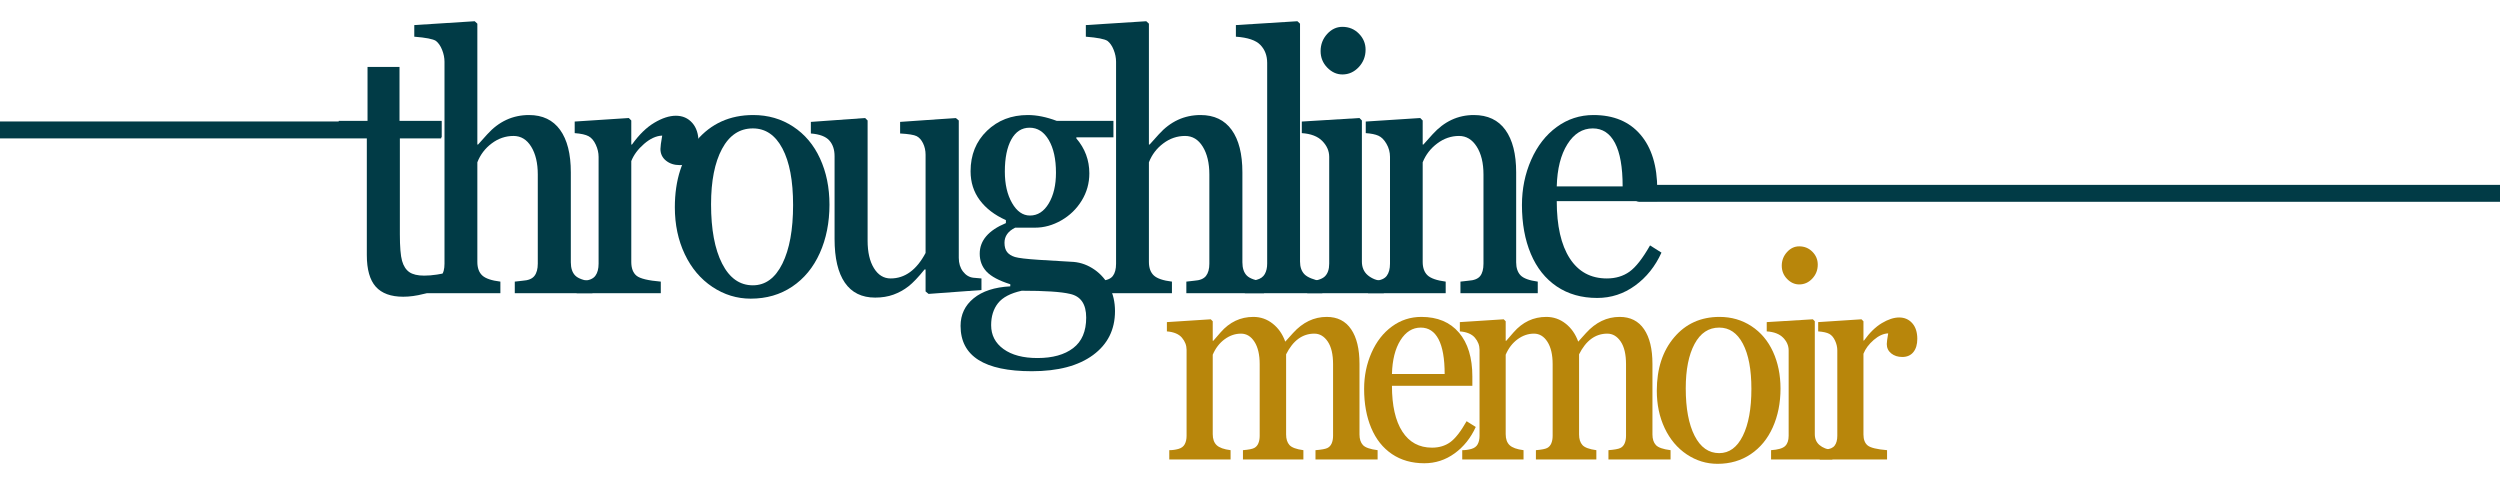
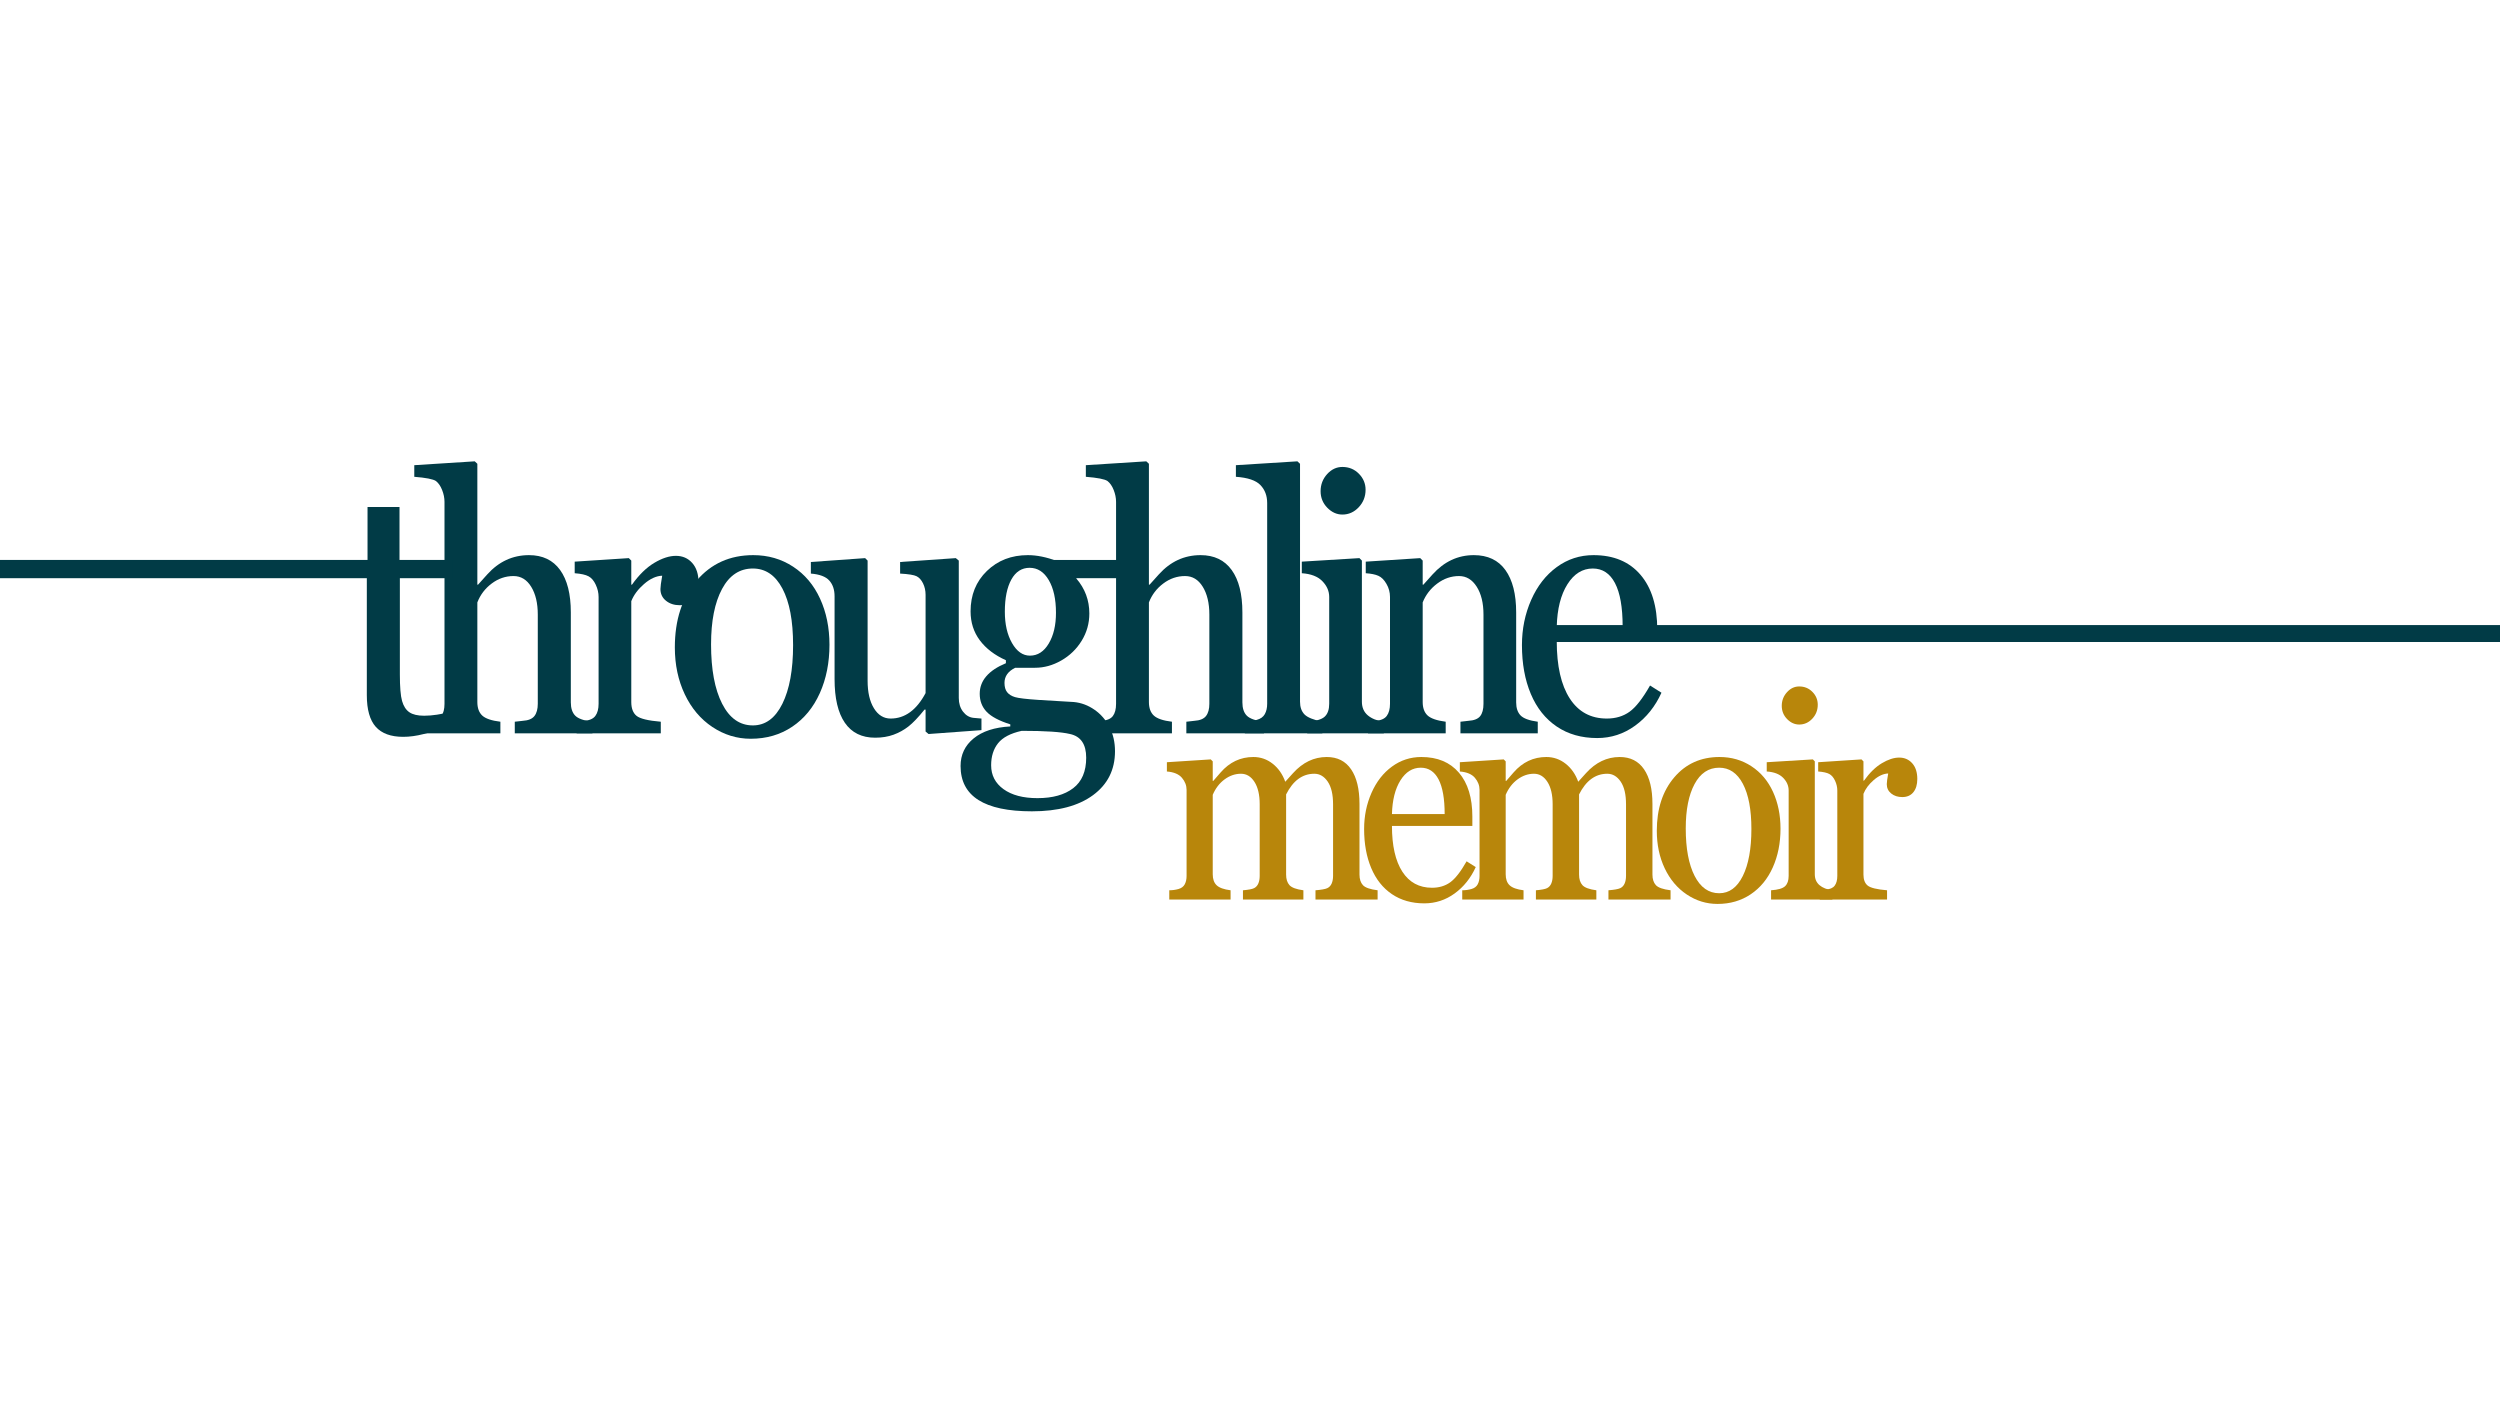
- <svg xmlns="http://www.w3.org/2000/svg" width="100%" height="100%" viewBox="0 0 1920 371" version="1.1" xml:space="preserve" style="fill-rule:evenodd;clip-rule:evenodd;">
-   <g transform="matrix(1.333333,0,0,1.333333,0,-338)">
-     <g transform="matrix(1,0,0,1,194.0883,422.3843)">
+ <svg xmlns="http://www.w3.org/2000/svg" width="1920" zoomAndPan="magnify" viewBox="0 0 1440 810" height="1080" preserveAspectRatio="xMidYMid meet" version="1.0">
+   <defs>
+     <g />
+   </defs>
+   <g fill="#013b46" fill-opacity="1">
+     <g transform="translate(194.0883, 422.3843)">
      <g>
-         <path d="M62.844,-4.359C53.801,-0.098 45.57,2.031 38.156,2.031C31.07,2.031 25.805,0.109 22.359,-3.734C18.922,-7.586 17.203,-13.664 17.203,-21.969L17.203,-89.766L1.016,-89.766L1.016,-99.281L17.609,-99.281L17.609,-130.344L36.031,-130.344L36.031,-99.281L60.312,-99.281L60.312,-89.766L36.234,-89.766L36.234,-34C36.234,-26.719 36.656,-21.594 37.5,-18.625C38.344,-15.656 39.738,-13.492 41.688,-12.141C43.645,-10.797 46.484,-10.125 50.203,-10.125C52.492,-10.125 54.953,-10.32 57.578,-10.719C60.211,-11.125 61.969,-11.5 62.844,-11.844L62.844,-4.359Z" style="fill:rgb(1,59,70);fill-rule:nonzero;" />
+         <path d="M 62.844 -4.359 C 53.801 -0.098 45.57 2.031 38.156 2.031 C 31.07 2.031 25.805 0.109 22.359 -3.734 C 18.922 -7.586 17.203 -13.664 17.203 -21.969 L 17.203 -89.766 L 1.016 -89.766 L 1.016 -99.281 L 17.609 -99.281 L 17.609 -130.344 L 36.031 -130.344 L 36.031 -99.281 L 60.312 -99.281 L 60.312 -89.766 L 36.234 -89.766 L 36.234 -34 C 36.234 -26.719 36.656 -21.594 37.5 -18.625 C 38.344 -15.656 39.738 -13.492 41.688 -12.141 C 43.645 -10.797 46.484 -10.125 50.203 -10.125 C 52.492 -10.125 54.953 -10.32 57.578 -10.719 C 60.211 -11.125 61.969 -11.5 62.844 -11.844 Z M 62.844 -4.359 " />
      </g>
    </g>
  </g>
-   <g transform="matrix(1.333333,0,0,1.333333,0,-338)">
-     <g transform="matrix(1,0,0,1,238.0151,422.3843)">
+   <g fill="#013b46" fill-opacity="1">
+     <g transform="translate(238.0151, 422.3843)">
      <g>
-         <path d="M58.5,0L58.5,-6.672L63.047,-7.188C66.285,-7.383 68.547,-8.312 69.828,-9.969C71.109,-11.625 71.75,-13.969 71.75,-17L71.75,-68.406C71.75,-74.957 70.484,-80.289 67.953,-84.406C65.422,-88.52 62.031,-90.578 57.781,-90.578C53.195,-90.578 49,-89.141 45.188,-86.266C41.375,-83.398 38.625,-79.773 36.938,-75.391L36.938,-18.016C36.938,-14.578 37.879,-11.977 39.766,-10.219C41.66,-8.469 45.141,-7.285 50.203,-6.672L50.203,0L5.359,0L5.359,-6.672L9.516,-7.188C12.68,-7.383 14.891,-8.289 16.141,-9.906C17.391,-11.531 18.016,-13.895 18.016,-17L18.016,-133.281C18.016,-135.57 17.555,-137.863 16.641,-140.156C15.734,-142.457 14.539,-144.18 13.062,-145.328C11.438,-146.41 7.285,-147.219 0.609,-147.75L0.609,-154.438L35.422,-156.656L36.938,-155.25L36.938,-85.625L37.344,-85.625L42.609,-91.484C49.285,-98.91 57.312,-102.625 66.688,-102.625C74.52,-102.625 80.492,-99.77 84.609,-94.062C88.723,-88.363 90.781,-80.219 90.781,-69.625L90.781,-17.812C90.781,-14.438 91.625,-11.891 93.312,-10.172C95,-8.453 98.305,-7.285 103.234,-6.672L103.234,0L58.5,0Z" style="fill:rgb(1,59,70);fill-rule:nonzero;" />
+         <path d="M 58.5 0 L 58.5 -6.672 L 63.047 -7.188 C 66.285 -7.383 68.547 -8.312 69.828 -9.969 C 71.109 -11.625 71.75 -13.969 71.75 -17 L 71.75 -68.406 C 71.75 -74.957 70.484 -80.289 67.953 -84.406 C 65.422 -88.52 62.031 -90.578 57.781 -90.578 C 53.195 -90.578 49 -89.141 45.188 -86.266 C 41.375 -83.398 38.625 -79.773 36.938 -75.391 L 36.938 -18.016 C 36.938 -14.578 37.879 -11.977 39.766 -10.219 C 41.66 -8.469 45.141 -7.285 50.203 -6.672 L 50.203 0 L 5.359 0 L 5.359 -6.672 L 9.516 -7.188 C 12.68 -7.383 14.891 -8.289 16.141 -9.906 C 17.391 -11.531 18.016 -13.895 18.016 -17 L 18.016 -133.281 C 18.016 -135.57 17.555 -137.863 16.641 -140.156 C 15.734 -142.457 14.539 -144.18 13.062 -145.328 C 11.438 -146.41 7.285 -147.219 0.609 -147.75 L 0.609 -154.438 L 35.422 -156.656 L 36.938 -155.25 L 36.938 -85.625 L 37.344 -85.625 L 42.609 -91.484 C 49.285 -98.91 57.312 -102.625 66.688 -102.625 C 74.52 -102.625 80.492 -99.77 84.609 -94.062 C 88.723 -88.363 90.781 -80.219 90.781 -69.625 L 90.781 -17.812 C 90.781 -14.438 91.625 -11.891 93.312 -10.172 C 95 -8.453 98.305 -7.285 103.234 -6.672 L 103.234 0 Z M 58.5 0 " />
      </g>
    </g>
  </g>
-   <g transform="matrix(1.333333,0,0,1.333333,0,-338)">
-     <g transform="matrix(1,0,0,1,324.8518,422.3843)">
+   <g fill="#013b46" fill-opacity="1">
+     <g transform="translate(324.8518, 422.3843)">
      <g>
-         <path d="M77.516,-86.828C77.516,-82.785 76.57,-79.598 74.688,-77.266C72.801,-74.941 70.133,-73.781 66.688,-73.781C63.52,-73.781 60.875,-74.641 58.75,-76.359C56.625,-78.078 55.562,-80.32 55.562,-83.094C55.562,-84.375 55.898,-86.938 56.578,-90.781C53.129,-90.645 49.648,-89.055 46.141,-86.016C42.641,-82.984 40.18,-79.68 38.766,-76.109L38.766,-18.016C38.766,-14.367 39.773,-11.719 41.797,-10.062C43.816,-8.414 48.473,-7.285 55.766,-6.672L55.766,0L7.281,0L7.281,-6.672L11.438,-7.188C14.602,-7.383 16.812,-8.328 18.062,-10.016C19.312,-11.703 19.938,-14.031 19.938,-17L19.938,-78.531C19.938,-80.895 19.395,-83.238 18.312,-85.562C17.238,-87.895 15.859,-89.516 14.172,-90.422C12.484,-91.336 9.816,-91.93 6.172,-92.203L6.172,-98.875L37.344,-100.906L38.766,-99.484L38.766,-85.625L39.172,-85.625C43.211,-91.289 47.492,-95.473 52.016,-98.172C56.535,-100.867 60.688,-102.219 64.469,-102.219C68.312,-102.219 71.445,-100.848 73.875,-98.109C76.301,-95.379 77.516,-91.617 77.516,-86.828Z" style="fill:rgb(1,59,70);fill-rule:nonzero;" />
+         <path d="M 77.516 -86.828 C 77.516 -82.785 76.57 -79.598 74.688 -77.266 C 72.801 -74.941 70.133 -73.781 66.688 -73.781 C 63.52 -73.781 60.875 -74.641 58.75 -76.359 C 56.625 -78.078 55.562 -80.32 55.562 -83.094 C 55.562 -84.375 55.898 -86.938 56.578 -90.781 C 53.129 -90.645 49.648 -89.055 46.141 -86.016 C 42.641 -82.984 40.18 -79.68 38.766 -76.109 L 38.766 -18.016 C 38.766 -14.367 39.773 -11.719 41.797 -10.062 C 43.816 -8.414 48.473 -7.285 55.766 -6.672 L 55.766 0 L 7.281 0 L 7.281 -6.672 L 11.438 -7.188 C 14.602 -7.383 16.812 -8.328 18.062 -10.016 C 19.312 -11.703 19.938 -14.031 19.938 -17 L 19.938 -78.531 C 19.938 -80.895 19.395 -83.238 18.312 -85.562 C 17.238 -87.895 15.859 -89.516 14.172 -90.422 C 12.484 -91.336 9.816 -91.93 6.172 -92.203 L 6.172 -98.875 L 37.344 -100.906 L 38.766 -99.484 L 38.766 -85.625 L 39.172 -85.625 C 43.211 -91.289 47.492 -95.473 52.016 -98.172 C 56.535 -100.867 60.688 -102.219 64.469 -102.219 C 68.312 -102.219 71.445 -100.848 73.875 -98.109 C 76.301 -95.379 77.516 -91.617 77.516 -86.828 Z M 77.516 -86.828 " />
      </g>
    </g>
  </g>
-   <g transform="matrix(1.333333,0,0,1.333333,0,-338)">
-     <g transform="matrix(1,0,0,1,381.6314,422.3843)">
+   <g fill="#013b46" fill-opacity="1">
+     <g transform="translate(381.6314, 422.3843)">
      <g>
-         <path d="M96.141,-51C96.141,-40.676 94.285,-31.383 90.578,-23.125C86.867,-14.863 81.57,-8.422 74.688,-3.797C67.801,0.828 59.836,3.141 50.797,3.141C42.836,3.141 35.469,0.879 28.688,-3.641C21.906,-8.16 16.609,-14.438 12.797,-22.469C8.984,-30.5 7.078,-39.504 7.078,-49.484C7.078,-65.273 11.242,-78.078 19.578,-87.891C27.91,-97.711 38.789,-102.625 52.219,-102.625C60.789,-102.625 68.445,-100.41 75.188,-95.984C81.938,-91.566 87.113,-85.426 90.719,-77.562C94.332,-69.707 96.141,-60.852 96.141,-51ZM75.188,-50.797C75.188,-64.766 73.145,-75.609 69.062,-83.328C64.988,-91.055 59.305,-94.922 52.016,-94.922C44.391,-94.922 38.469,-90.988 34.25,-83.125C30.039,-75.27 27.938,-64.629 27.938,-51.203C27.938,-36.766 30.062,-25.379 34.312,-17.047C38.562,-8.711 44.461,-4.547 52.016,-4.547C59.234,-4.547 64.898,-8.695 69.016,-17C73.129,-25.301 75.188,-36.566 75.188,-50.797Z" style="fill:rgb(1,59,70);fill-rule:nonzero;" />
+         <path d="M 96.141 -51 C 96.141 -40.676 94.285 -31.383 90.578 -23.125 C 86.867 -14.863 81.57 -8.422 74.688 -3.797 C 67.801 0.828 59.836 3.141 50.797 3.141 C 42.836 3.141 35.469 0.879 28.688 -3.641 C 21.906 -8.16 16.609 -14.438 12.797 -22.469 C 8.984 -30.5 7.078 -39.504 7.078 -49.484 C 7.078 -65.273 11.242 -78.078 19.578 -87.891 C 27.91 -97.711 38.789 -102.625 52.219 -102.625 C 60.789 -102.625 68.445 -100.41 75.188 -95.984 C 81.938 -91.566 87.113 -85.426 90.719 -77.562 C 94.332 -69.707 96.141 -60.852 96.141 -51 Z M 75.188 -50.797 C 75.188 -64.766 73.145 -75.609 69.062 -83.328 C 64.988 -91.055 59.305 -94.922 52.016 -94.922 C 44.391 -94.922 38.469 -90.988 34.25 -83.125 C 30.039 -75.27 27.938 -64.629 27.938 -51.203 C 27.938 -36.766 30.062 -25.379 34.312 -17.047 C 38.562 -8.711 44.461 -4.547 52.016 -4.547 C 59.234 -4.547 64.898 -8.695 69.016 -17 C 73.129 -25.301 75.188 -36.566 75.188 -50.797 Z M 75.188 -50.797 " />
      </g>
    </g>
  </g>
-   <g transform="matrix(1.333333,0,0,1.333333,0,-338)">
-     <g transform="matrix(1,0,0,1,463.5092,422.3843)">
+   <g fill="#013b46" fill-opacity="1">
+     <g transform="translate(463.5092, 422.3843)">
      <g>
-         <path d="M71.344,0.406L69.625,-1.016L69.625,-13.656L69.016,-13.656C65.441,-9.207 62.352,-5.969 59.75,-3.938C57.156,-1.914 54.289,-0.332 51.156,0.812C48.02,1.957 44.492,2.531 40.578,2.531C32.891,2.531 27.07,-0.332 23.125,-6.062C19.176,-11.801 17.203,-20.203 17.203,-31.266L17.203,-78.938C17.203,-82.719 16.188,-85.738 14.156,-88C12.133,-90.258 8.598,-91.594 3.547,-92L3.547,-98.672L34.812,-100.906L36.234,-99.484L36.234,-30.266C36.234,-23.648 37.445,-18.367 39.875,-14.422C42.301,-10.473 45.504,-8.5 49.484,-8.5C57.711,-8.5 64.426,-13.391 69.625,-23.172L69.625,-79.75C69.625,-82.176 69.133,-84.383 68.156,-86.375C67.176,-88.363 65.941,-89.727 64.453,-90.469C62.973,-91.219 59.805,-91.727 54.953,-92L54.953,-98.672L87.031,-100.906L88.75,-99.484L88.75,-20.344C88.75,-17.238 89.555,-14.625 91.172,-12.5C92.797,-10.375 94.789,-9.176 97.156,-8.906L101.812,-8.5L101.812,-1.828L71.344,0.406Z" style="fill:rgb(1,59,70);fill-rule:nonzero;" />
+         <path d="M 71.344 0.406 L 69.625 -1.016 L 69.625 -13.656 L 69.016 -13.656 C 65.441 -9.207 62.352 -5.969 59.75 -3.938 C 57.156 -1.914 54.289 -0.332 51.156 0.812 C 48.02 1.957 44.492 2.531 40.578 2.531 C 32.891 2.531 27.07 -0.332 23.125 -6.062 C 19.176 -11.801 17.203 -20.203 17.203 -31.266 L 17.203 -78.938 C 17.203 -82.719 16.188 -85.738 14.156 -88 C 12.133 -90.258 8.598 -91.594 3.547 -92 L 3.547 -98.672 L 34.812 -100.906 L 36.234 -99.484 L 36.234 -30.266 C 36.234 -23.648 37.445 -18.367 39.875 -14.422 C 42.301 -10.473 45.504 -8.5 49.484 -8.5 C 57.711 -8.5 64.426 -13.391 69.625 -23.172 L 69.625 -79.75 C 69.625 -82.176 69.133 -84.383 68.156 -86.375 C 67.176 -88.363 65.941 -89.727 64.453 -90.469 C 62.973 -91.219 59.805 -91.727 54.953 -92 L 54.953 -98.672 L 87.031 -100.906 L 88.75 -99.484 L 88.75 -20.344 C 88.75 -17.238 89.555 -14.625 91.172 -12.5 C 92.797 -10.375 94.789 -9.176 97.156 -8.906 L 101.812 -8.5 L 101.812 -1.828 Z M 71.344 0.406 " />
      </g>
    </g>
  </g>
-   <g transform="matrix(1.333333,0,0,1.333333,0,-338)">
-     <g transform="matrix(1,0,0,1,548.9291,422.3843)">
+   <g fill="#013b46" fill-opacity="1">
+     <g transform="translate(548.9291, 422.3843)">
      <g>
-         <path d="M93.312,10.328C93.312,20.984 89.094,29.414 80.656,35.625C72.227,41.832 60.488,44.938 45.438,44.938C18.051,44.938 4.359,36.234 4.359,18.828C4.359,12.348 6.867,7.051 11.891,2.938C16.922,-1.176 23.957,-3.473 33,-3.953L33,-5.156C26.582,-7.188 22.039,-9.598 19.375,-12.391C16.719,-15.191 15.391,-18.648 15.391,-22.766C15.391,-30.328 20.414,-36.195 30.469,-40.375L30.469,-42.094C23.988,-45 18.977,-48.828 15.438,-53.578C11.895,-58.336 10.125,-63.891 10.125,-70.234C10.125,-79.68 13.258,-87.441 19.531,-93.516C25.801,-99.586 33.66,-102.625 43.109,-102.625C48.234,-102.625 53.766,-101.508 59.703,-99.281L92.406,-99.281L92.406,-89.766L71.047,-89.766L71.047,-89.156C76.035,-83.352 78.531,-76.641 78.531,-69.016C78.531,-63.348 77.062,-58.117 74.125,-53.328C71.195,-48.547 67.285,-44.754 62.391,-41.953C57.504,-39.148 52.461,-37.75 47.266,-37.75L35.828,-37.75C31.711,-35.727 29.656,-32.828 29.656,-29.047C29.656,-26.754 30.16,-24.969 31.172,-23.688C32.18,-22.406 33.695,-21.457 35.719,-20.844C37.75,-20.238 42.27,-19.703 49.281,-19.234L69.625,-18.016C73.875,-17.609 77.836,-16.125 81.516,-13.562C85.191,-11 88.078,-7.66 90.172,-3.547C92.266,0.566 93.312,5.191 93.312,10.328ZM59.312,-69.422C59.312,-77.254 57.926,-83.531 55.156,-88.25C52.383,-92.969 48.707,-95.328 44.125,-95.328C39.602,-95.328 36.094,-93.066 33.594,-88.547C31.102,-84.023 29.859,-77.852 29.859,-70.031C29.859,-62.812 31.238,-56.789 34,-51.969C36.77,-47.145 40.211,-44.734 44.328,-44.734C48.773,-44.734 52.383,-47.062 55.156,-51.719C57.926,-56.375 59.312,-62.273 59.312,-69.422ZM76.719,14.062C76.719,6.301 73.613,1.75 67.406,0.406C62.344,-0.812 53.066,-1.422 39.578,-1.422C33.16,-0.004 28.617,2.375 25.953,5.719C23.297,9.062 21.969,13.297 21.969,18.422C21.969,24.148 24.344,28.734 29.094,32.172C33.852,35.617 40.379,37.344 48.672,37.344C57.379,37.344 64.227,35.438 69.219,31.625C74.219,27.812 76.719,21.957 76.719,14.062Z" style="fill:rgb(1,59,70);fill-rule:nonzero;" />
+         <path d="M 93.312 10.328 C 93.312 20.984 89.094 29.414 80.656 35.625 C 72.227 41.832 60.488 44.938 45.438 44.938 C 18.051 44.938 4.359 36.234 4.359 18.828 C 4.359 12.348 6.867 7.051 11.891 2.938 C 16.922 -1.176 23.957 -3.473 33 -3.953 L 33 -5.156 C 26.582 -7.188 22.039 -9.598 19.375 -12.391 C 16.719 -15.191 15.391 -18.648 15.391 -22.766 C 15.391 -30.328 20.414 -36.195 30.469 -40.375 L 30.469 -42.094 C 23.988 -45 18.977 -48.828 15.438 -53.578 C 11.895 -58.336 10.125 -63.891 10.125 -70.234 C 10.125 -79.68 13.258 -87.441 19.531 -93.516 C 25.801 -99.586 33.66 -102.625 43.109 -102.625 C 48.234 -102.625 53.766 -101.508 59.703 -99.281 L 92.406 -99.281 L 92.406 -89.766 L 71.047 -89.766 L 71.047 -89.156 C 76.035 -83.352 78.531 -76.641 78.531 -69.016 C 78.531 -63.348 77.062 -58.117 74.125 -53.328 C 71.195 -48.547 67.285 -44.754 62.391 -41.953 C 57.504 -39.148 52.461 -37.75 47.266 -37.75 L 35.828 -37.75 C 31.711 -35.727 29.656 -32.828 29.656 -29.047 C 29.656 -26.754 30.16 -24.969 31.172 -23.688 C 32.18 -22.406 33.695 -21.457 35.719 -20.844 C 37.75 -20.238 42.27 -19.703 49.281 -19.234 L 69.625 -18.016 C 73.875 -17.609 77.836 -16.125 81.516 -13.562 C 85.191 -11 88.078 -7.66 90.172 -3.547 C 92.266 0.566 93.312 5.191 93.312 10.328 Z M 59.312 -69.422 C 59.312 -77.254 57.926 -83.531 55.156 -88.25 C 52.383 -92.969 48.707 -95.328 44.125 -95.328 C 39.602 -95.328 36.094 -93.066 33.594 -88.547 C 31.102 -84.023 29.859 -77.852 29.859 -70.031 C 29.859 -62.812 31.238 -56.789 34 -51.969 C 36.77 -47.145 40.211 -44.734 44.328 -44.734 C 48.773 -44.734 52.383 -47.062 55.156 -51.719 C 57.926 -56.375 59.312 -62.273 59.312 -69.422 Z M 76.719 14.062 C 76.719 6.301 73.613 1.75 67.406 0.406 C 62.344 -0.812 53.066 -1.422 39.578 -1.422 C 33.16 -0.004 28.617 2.375 25.953 5.719 C 23.297 9.062 21.969 13.297 21.969 18.422 C 21.969 24.148 24.344 28.734 29.094 32.172 C 33.852 35.617 40.379 37.344 48.672 37.344 C 57.379 37.344 64.227 35.438 69.219 31.625 C 74.219 27.812 76.719 21.957 76.719 14.062 Z M 76.719 14.062 " />
      </g>
    </g>
  </g>
-   <g transform="matrix(1.333333,0,0,1.333333,0,-338)">
-     <g transform="matrix(1,0,0,1,624.8359,422.3843)">
+   <g fill="#013b46" fill-opacity="1">
+     <g transform="translate(624.8359, 422.3843)">
      <g>
-         <path d="M58.5,0L58.5,-6.672L63.047,-7.188C66.285,-7.383 68.547,-8.312 69.828,-9.969C71.109,-11.625 71.75,-13.969 71.75,-17L71.75,-68.406C71.75,-74.957 70.484,-80.289 67.953,-84.406C65.422,-88.52 62.031,-90.578 57.781,-90.578C53.195,-90.578 49,-89.141 45.188,-86.266C41.375,-83.398 38.625,-79.773 36.938,-75.391L36.938,-18.016C36.938,-14.578 37.879,-11.977 39.766,-10.219C41.66,-8.469 45.141,-7.285 50.203,-6.672L50.203,0L5.359,0L5.359,-6.672L9.516,-7.188C12.68,-7.383 14.891,-8.289 16.141,-9.906C17.391,-11.531 18.016,-13.895 18.016,-17L18.016,-133.281C18.016,-135.57 17.555,-137.863 16.641,-140.156C15.734,-142.457 14.539,-144.18 13.062,-145.328C11.438,-146.41 7.285,-147.219 0.609,-147.75L0.609,-154.438L35.422,-156.656L36.938,-155.25L36.938,-85.625L37.344,-85.625L42.609,-91.484C49.285,-98.91 57.312,-102.625 66.688,-102.625C74.52,-102.625 80.492,-99.77 84.609,-94.062C88.723,-88.363 90.781,-80.219 90.781,-69.625L90.781,-17.812C90.781,-14.438 91.625,-11.891 93.312,-10.172C95,-8.453 98.305,-7.285 103.234,-6.672L103.234,0L58.5,0Z" style="fill:rgb(1,59,70);fill-rule:nonzero;" />
+         <path d="M 58.5 0 L 58.5 -6.672 L 63.047 -7.188 C 66.285 -7.383 68.547 -8.312 69.828 -9.969 C 71.109 -11.625 71.75 -13.969 71.75 -17 L 71.75 -68.406 C 71.75 -74.957 70.484 -80.289 67.953 -84.406 C 65.422 -88.52 62.031 -90.578 57.781 -90.578 C 53.195 -90.578 49 -89.141 45.188 -86.266 C 41.375 -83.398 38.625 -79.773 36.938 -75.391 L 36.938 -18.016 C 36.938 -14.578 37.879 -11.977 39.766 -10.219 C 41.66 -8.469 45.141 -7.285 50.203 -6.672 L 50.203 0 L 5.359 0 L 5.359 -6.672 L 9.516 -7.188 C 12.68 -7.383 14.891 -8.289 16.141 -9.906 C 17.391 -11.531 18.016 -13.895 18.016 -17 L 18.016 -133.281 C 18.016 -135.57 17.555 -137.863 16.641 -140.156 C 15.734 -142.457 14.539 -144.18 13.062 -145.328 C 11.438 -146.41 7.285 -147.219 0.609 -147.75 L 0.609 -154.438 L 35.422 -156.656 L 36.938 -155.25 L 36.938 -85.625 L 37.344 -85.625 L 42.609 -91.484 C 49.285 -98.91 57.312 -102.625 66.688 -102.625 C 74.52 -102.625 80.492 -99.77 84.609 -94.062 C 88.723 -88.363 90.781 -80.219 90.781 -69.625 L 90.781 -17.812 C 90.781 -14.438 91.625 -11.891 93.312 -10.172 C 95 -8.453 98.305 -7.285 103.234 -6.672 L 103.234 0 Z M 58.5 0 " />
      </g>
    </g>
  </g>
-   <g transform="matrix(1.333333,0,0,1.333333,0,-338)">
-     <g transform="matrix(1,0,0,1,711.6726,422.3843)">
+   <g fill="#013b46" fill-opacity="1">
+     <g transform="translate(711.6726, 422.3843)">
      <g>
-         <path d="M5.359,0L5.359,-6.672L7.688,-6.875C8.562,-6.875 10.078,-7.16 12.234,-7.734C14.398,-8.316 15.938,-9.414 16.844,-11.031C17.758,-12.645 18.219,-14.633 18.219,-17L18.219,-132.672C18.219,-136.859 16.914,-140.301 14.312,-143C11.719,-145.695 7.016,-147.281 0.203,-147.75L0.203,-154.438L35.625,-156.656L37.141,-155.25L37.141,-18.219C37.141,-15.113 37.984,-12.68 39.672,-10.922C41.359,-9.172 44.801,-7.754 50,-6.672L50,0L5.359,0Z" style="fill:rgb(1,59,70);fill-rule:nonzero;" />
+         <path d="M 5.359 0 L 5.359 -6.672 L 7.688 -6.875 C 8.562 -6.875 10.078 -7.16 12.234 -7.734 C 14.398 -8.316 15.938 -9.414 16.844 -11.031 C 17.758 -12.645 18.219 -14.633 18.219 -17 L 18.219 -132.672 C 18.219 -136.859 16.914 -140.301 14.312 -143 C 11.719 -145.695 7.016 -147.281 0.203 -147.75 L 0.203 -154.438 L 35.625 -156.656 L 37.141 -155.25 L 37.141 -18.219 C 37.141 -15.113 37.984 -12.68 39.672 -10.922 C 41.359 -9.172 44.801 -7.754 50 -6.672 L 50 0 Z M 5.359 0 " />
      </g>
    </g>
  </g>
-   <g transform="matrix(1.333333,0,0,1.333333,0,-338)">
-     <g transform="matrix(1,0,0,1,745.4793,422.3843)">
+   <g fill="#013b46" fill-opacity="1">
+     <g transform="translate(745.4793, 422.3843)">
      <g>
-         <path d="M41.094,-140.266C41.094,-136.359 39.773,-133.004 37.141,-130.203C34.504,-127.398 31.367,-126 27.734,-126C24.492,-126 21.594,-127.312 19.031,-129.938C16.469,-132.57 15.188,-135.742 15.188,-139.453C15.188,-143.234 16.43,-146.504 18.922,-149.266C21.422,-152.035 24.359,-153.422 27.734,-153.422C31.504,-153.422 34.672,-152.117 37.234,-149.516C39.805,-146.922 41.094,-143.836 41.094,-140.266ZM7.484,0L7.484,-6.672C12.484,-7.016 15.844,-7.992 17.562,-9.609C19.281,-11.234 20.141,-13.695 20.141,-17L20.141,-78.531C20.141,-81.906 18.82,-84.941 16.188,-87.641C13.562,-90.336 9.617,-91.859 4.359,-92.203L4.359,-98.875L37.547,-100.906L38.969,-99.484L38.969,-18.219C38.969,-14.906 40.098,-12.285 42.359,-10.359C44.617,-8.441 47.703,-7.211 51.609,-6.672L51.609,0L7.484,0Z" style="fill:rgb(1,59,70);fill-rule:nonzero;" />
+         <path d="M 41.094 -140.266 C 41.094 -136.359 39.773 -133.004 37.141 -130.203 C 34.504 -127.398 31.367 -126 27.734 -126 C 24.492 -126 21.594 -127.312 19.031 -129.938 C 16.469 -132.57 15.188 -135.742 15.188 -139.453 C 15.188 -143.234 16.43 -146.504 18.922 -149.266 C 21.422 -152.035 24.359 -153.422 27.734 -153.422 C 31.504 -153.422 34.672 -152.117 37.234 -149.516 C 39.805 -146.922 41.094 -143.836 41.094 -140.266 Z M 7.484 0 L 7.484 -6.672 C 12.484 -7.016 15.844 -7.992 17.562 -9.609 C 19.281 -11.234 20.141 -13.695 20.141 -17 L 20.141 -78.531 C 20.141 -81.906 18.82 -84.941 16.188 -87.641 C 13.562 -90.336 9.617 -91.859 4.359 -92.203 L 4.359 -98.875 L 37.547 -100.906 L 38.969 -99.484 L 38.969 -18.219 C 38.969 -14.906 40.098 -12.285 42.359 -10.359 C 44.617 -8.441 47.703 -7.211 51.609 -6.672 L 51.609 0 Z M 7.484 0 " />
      </g>
    </g>
  </g>
-   <g transform="matrix(1.333333,0,0,1.333333,0,-338)">
-     <g transform="matrix(1,0,0,1,780.7028,422.3843)">
+   <g fill="#013b46" fill-opacity="1">
+     <g transform="translate(780.7028, 422.3843)">
      <g>
-         <path d="M60.516,0L60.516,-6.672L65.078,-7.188C68.316,-7.383 70.578,-8.273 71.859,-9.859C73.141,-11.453 73.781,-13.832 73.781,-17L73.781,-68.406C73.781,-75.02 72.477,-80.367 69.875,-84.453C67.281,-88.535 63.891,-90.578 59.703,-90.578C55.18,-90.578 51,-89.141 47.156,-86.266C43.312,-83.398 40.516,-79.773 38.766,-75.391L38.766,-18.016C38.766,-14.641 39.691,-12.07 41.547,-10.312C43.398,-8.562 46.891,-7.348 52.016,-6.672L52.016,0L7.281,0L7.281,-6.672L11.438,-7.188C14.602,-7.383 16.812,-8.328 18.062,-10.016C19.312,-11.703 19.938,-14.031 19.938,-17L19.938,-78.531C19.938,-81.227 19.258,-83.738 17.906,-86.062C16.562,-88.395 15.008,-89.945 13.25,-90.719C11.5,-91.5 9.07,-91.992 5.969,-92.203L5.969,-98.875L37.344,-100.906L38.766,-99.484L38.766,-85.625L39.172,-85.625L44.422,-91.484C51.109,-98.91 59.039,-102.625 68.219,-102.625C76.238,-102.625 82.305,-99.754 86.422,-94.016C90.547,-88.285 92.609,-80.156 92.609,-69.625L92.609,-17.812C92.609,-14.57 93.445,-12.07 95.125,-10.312C96.812,-8.562 100.117,-7.348 105.047,-6.672L105.047,0L60.516,0Z" style="fill:rgb(1,59,70);fill-rule:nonzero;" />
+         <path d="M 60.516 0 L 60.516 -6.672 L 65.078 -7.188 C 68.316 -7.383 70.578 -8.273 71.859 -9.859 C 73.141 -11.453 73.781 -13.832 73.781 -17 L 73.781 -68.406 C 73.781 -75.02 72.477 -80.367 69.875 -84.453 C 67.281 -88.535 63.891 -90.578 59.703 -90.578 C 55.18 -90.578 51 -89.141 47.156 -86.266 C 43.312 -83.398 40.516 -79.773 38.766 -75.391 L 38.766 -18.016 C 38.766 -14.641 39.691 -12.07 41.547 -10.312 C 43.398 -8.562 46.891 -7.348 52.016 -6.672 L 52.016 0 L 7.281 0 L 7.281 -6.672 L 11.438 -7.188 C 14.602 -7.383 16.812 -8.328 18.062 -10.016 C 19.312 -11.703 19.938 -14.031 19.938 -17 L 19.938 -78.531 C 19.938 -81.227 19.258 -83.738 17.906 -86.062 C 16.562 -88.395 15.008 -89.945 13.25 -90.719 C 11.5 -91.5 9.07 -91.992 5.969 -92.203 L 5.969 -98.875 L 37.344 -100.906 L 38.766 -99.484 L 38.766 -85.625 L 39.172 -85.625 L 44.422 -91.484 C 51.109 -98.91 59.039 -102.625 68.219 -102.625 C 76.238 -102.625 82.305 -99.754 86.422 -94.016 C 90.547 -88.285 92.609 -80.156 92.609 -69.625 L 92.609 -17.812 C 92.609 -14.57 93.445 -12.07 95.125 -10.312 C 96.812 -8.562 100.117 -7.348 105.047 -6.672 L 105.047 0 Z M 60.516 0 " />
      </g>
    </g>
  </g>
-   <g transform="matrix(1.333333,0,0,1.333333,0,-338)">
-     <g transform="matrix(1,0,0,1,869.3611,422.3843)">
+   <g fill="#013b46" fill-opacity="1">
+     <g transform="translate(869.3611, 422.3843)">
      <g>
-         <path d="M87.641,-23.375C84.066,-15.477 79.004,-9.148 72.453,-4.391C65.91,0.359 58.629,2.734 50.609,2.734C41.629,2.734 33.867,0.523 27.328,-3.891C20.785,-8.316 15.805,-14.578 12.391,-22.672C8.984,-30.766 7.281,-40.141 7.281,-50.797C7.281,-60.109 9.051,-68.781 12.594,-76.812C16.133,-84.844 21.039,-91.148 27.312,-95.734C33.594,-100.328 40.648,-102.625 48.484,-102.625C60.086,-102.625 69.109,-98.859 75.547,-91.328C81.992,-83.805 85.219,-73.266 85.219,-59.703L85.219,-53.031L27.328,-53.031C27.328,-38.789 29.82,-27.805 34.812,-20.078C39.801,-12.359 46.922,-8.5 56.172,-8.5C61.234,-8.5 65.582,-9.797 69.219,-12.391C72.863,-14.992 76.812,-20.039 81.062,-27.531L87.641,-23.375ZM65.281,-61.531C65.281,-72.594 63.812,-80.922 60.875,-86.516C57.938,-92.117 53.672,-94.922 48.078,-94.922C42.141,-94.922 37.266,-91.883 33.453,-85.812C29.641,-79.75 27.598,-71.656 27.328,-61.531L65.281,-61.531Z" style="fill:rgb(1,59,70);fill-rule:nonzero;" />
+         <path d="M 87.641 -23.375 C 84.066 -15.477 79.004 -9.148 72.453 -4.391 C 65.91 0.359 58.629 2.734 50.609 2.734 C 41.629 2.734 33.867 0.523 27.328 -3.891 C 20.785 -8.316 15.805 -14.578 12.391 -22.672 C 8.984 -30.766 7.281 -40.141 7.281 -50.797 C 7.281 -60.109 9.051 -68.781 12.594 -76.812 C 16.133 -84.844 21.039 -91.148 27.312 -95.734 C 33.594 -100.328 40.648 -102.625 48.484 -102.625 C 60.086 -102.625 69.109 -98.859 75.547 -91.328 C 81.992 -83.805 85.219 -73.266 85.219 -59.703 L 85.219 -53.031 L 27.328 -53.031 C 27.328 -38.789 29.82 -27.805 34.812 -20.078 C 39.801 -12.359 46.922 -8.5 56.172 -8.5 C 61.234 -8.5 65.582 -9.797 69.219 -12.391 C 72.863 -14.992 76.812 -20.039 81.062 -27.531 Z M 65.281 -61.531 C 65.281 -72.594 63.812 -80.922 60.875 -86.516 C 57.938 -92.117 53.672 -94.922 48.078 -94.922 C 42.141 -94.922 37.266 -91.883 33.453 -85.812 C 29.641 -79.75 27.598 -71.656 27.328 -61.531 Z M 65.281 -61.531 " />
      </g>
    </g>
  </g>
-   <g transform="matrix(1,0,-0,1,-4.255452,93.29087)">
-     <path d="M0,6.501L343.084,6.501" style="fill:none;fill-rule:nonzero;stroke:rgb(1,59,70);stroke-width:13px;" />
-   </g>
-   <g transform="matrix(1,0,-0,1,1252.924,141.9997)">
-     <path d="M6.498,6.5L708.738,6.5" style="fill:none;fill-rule:nonzero;stroke:rgb(1,59,70);stroke-width:13px;stroke-linecap:round;" />
-   </g>
-   <g transform="matrix(1.333333,0,0,1.333333,0,-338)">
-     <g transform="matrix(1,0,0,1,667.5193,518.1466)">
+   <g fill="#b8860b" fill-opacity="1">
+     <g transform="translate(667.5193, 518.1466)">
      <g>
-         <path d="M90.203,0L90.203,-5.344C93.598,-5.613 95.863,-6.02 97,-6.562C98.133,-7.102 98.973,-7.992 99.516,-9.234C100.055,-10.473 100.328,-11.93 100.328,-13.609L100.328,-54.891C100.328,-60.566 99.301,-64.914 97.25,-67.938C95.195,-70.957 92.629,-72.469 89.547,-72.469C82.691,-72.469 77.27,-68.5 73.281,-60.562L73.281,-14.406C73.281,-11.758 73.926,-9.723 75.219,-8.297C76.52,-6.867 79.191,-5.883 83.234,-5.344L83.234,0L48.422,0L48.422,-5.344C51.66,-5.613 53.816,-6.031 54.891,-6.594C55.973,-7.164 56.77,-8.055 57.281,-9.266C57.801,-10.484 58.062,-11.93 58.062,-13.609L58.062,-54.891C58.062,-60.348 57.062,-64.641 55.062,-67.766C53.062,-70.898 50.469,-72.469 47.281,-72.469C43.938,-72.469 40.789,-71.383 37.844,-69.219C34.906,-67.062 32.629,-64.098 31.016,-60.328L31.016,-14.578C31.016,-11.766 31.77,-9.645 33.281,-8.219C34.789,-6.789 37.461,-5.832 41.297,-5.344L41.297,0L5.984,0L5.984,-5.344C7.766,-5.344 9.52,-5.582 11.25,-6.062C12.977,-6.551 14.191,-7.457 14.891,-8.781C15.598,-10.102 15.953,-11.711 15.953,-13.609L15.953,-63.156C15.953,-65.695 15.062,-68.02 13.281,-70.125C11.5,-72.227 8.609,-73.441 4.609,-73.766L4.609,-79.109L29.875,-80.734L31.016,-79.594L31.016,-68.344L31.328,-68.344L35.547,-73.203C40.723,-79.141 47.008,-82.109 54.406,-82.109C58.562,-82.109 62.27,-80.82 65.531,-78.25C68.801,-75.688 71.223,-72.223 72.797,-67.859L77.25,-72.797C82.863,-79.004 89.336,-82.109 96.672,-82.109C102.828,-82.109 107.508,-79.742 110.719,-75.016C113.938,-70.297 115.547,-63.645 115.547,-55.062L115.547,-14.406C115.547,-11.758 116.207,-9.723 117.531,-8.297C118.852,-6.867 121.672,-5.883 125.984,-5.344L125.984,0L90.203,0Z" style="fill:rgb(184,134,11);fill-rule:nonzero;" />
+         <path d="M 90.203 0 L 90.203 -5.344 C 93.598 -5.613 95.863 -6.02 97 -6.562 C 98.133 -7.102 98.973 -7.992 99.516 -9.234 C 100.055 -10.473 100.328 -11.93 100.328 -13.609 L 100.328 -54.891 C 100.328 -60.566 99.301 -64.914 97.25 -67.938 C 95.195 -70.957 92.629 -72.469 89.547 -72.469 C 82.691 -72.469 77.27 -68.5 73.281 -60.562 L 73.281 -14.406 C 73.281 -11.758 73.926 -9.723 75.219 -8.297 C 76.52 -6.867 79.191 -5.883 83.234 -5.344 L 83.234 0 L 48.422 0 L 48.422 -5.344 C 51.66 -5.613 53.816 -6.031 54.891 -6.594 C 55.973 -7.164 56.77 -8.055 57.281 -9.266 C 57.801 -10.484 58.062 -11.93 58.062 -13.609 L 58.062 -54.891 C 58.062 -60.348 57.062 -64.641 55.062 -67.766 C 53.062 -70.898 50.469 -72.469 47.281 -72.469 C 43.938 -72.469 40.789 -71.383 37.844 -69.219 C 34.906 -67.062 32.629 -64.098 31.016 -60.328 L 31.016 -14.578 C 31.016 -11.766 31.77 -9.645 33.281 -8.219 C 34.789 -6.789 37.461 -5.832 41.297 -5.344 L 41.297 0 L 5.984 0 L 5.984 -5.344 C 7.766 -5.344 9.52 -5.582 11.25 -6.062 C 12.977 -6.551 14.191 -7.457 14.891 -8.781 C 15.598 -10.102 15.953 -11.711 15.953 -13.609 L 15.953 -63.156 C 15.953 -65.695 15.062 -68.02 13.281 -70.125 C 11.5 -72.227 8.609 -73.441 4.609 -73.766 L 4.609 -79.109 L 29.875 -80.734 L 31.016 -79.594 L 31.016 -68.344 L 31.328 -68.344 L 35.547 -73.203 C 40.723 -79.141 47.008 -82.109 54.406 -82.109 C 58.562 -82.109 62.27 -80.82 65.531 -78.25 C 68.801 -75.688 71.223 -72.223 72.797 -67.859 L 77.25 -72.797 C 82.863 -79.004 89.336 -82.109 96.672 -82.109 C 102.828 -82.109 107.508 -79.742 110.719 -75.016 C 113.938 -70.297 115.547 -63.645 115.547 -55.062 L 115.547 -14.406 C 115.547 -11.758 116.207 -9.723 117.531 -8.297 C 118.852 -6.867 121.672 -5.883 125.984 -5.344 L 125.984 0 Z M 90.203 0 " />
      </g>
    </g>
  </g>
-   <g transform="matrix(1.333333,0,0,1.333333,0,-338)">
-     <g transform="matrix(1,0,0,1,779.9053,518.1466)">
+   <g fill="#b8860b" fill-opacity="1">
+     <g transform="translate(779.9053, 518.1466)">
      <g>
-         <path d="M70.125,-18.703C67.258,-12.391 63.207,-7.328 57.969,-3.516C52.738,0.285 46.91,2.188 40.484,2.188C33.305,2.188 27.098,0.422 21.859,-3.109C16.629,-6.648 12.648,-11.66 9.922,-18.141C7.191,-24.617 5.828,-32.117 5.828,-40.641C5.828,-48.098 7.242,-55.035 10.078,-61.453C12.91,-67.879 16.836,-72.926 21.859,-76.594C26.879,-80.27 32.52,-82.109 38.781,-82.109C48.07,-82.109 55.289,-79.098 60.438,-73.078C65.594,-67.055 68.172,-58.617 68.172,-47.766L68.172,-42.422L21.859,-42.422C21.859,-31.035 23.852,-22.25 27.844,-16.062C31.844,-9.883 37.539,-6.797 44.938,-6.797C48.988,-6.797 52.469,-7.832 55.375,-9.906C58.289,-11.988 61.453,-16.031 64.859,-22.031L70.125,-18.703ZM52.219,-49.234C52.219,-58.086 51.047,-64.754 48.703,-69.234C46.359,-73.711 42.945,-75.953 38.469,-75.953C33.707,-75.953 29.801,-73.52 26.75,-68.656C23.707,-63.801 22.078,-57.328 21.859,-49.234L52.219,-49.234Z" style="fill:rgb(184,134,11);fill-rule:nonzero;" />
+         <path d="M 70.125 -18.703 C 67.258 -12.391 63.207 -7.328 57.969 -3.516 C 52.738 0.285 46.91 2.188 40.484 2.188 C 33.305 2.188 27.098 0.422 21.859 -3.109 C 16.629 -6.648 12.648 -11.66 9.922 -18.141 C 7.191 -24.617 5.828 -32.117 5.828 -40.641 C 5.828 -48.098 7.242 -55.035 10.078 -61.453 C 12.91 -67.879 16.836 -72.926 21.859 -76.594 C 26.879 -80.27 32.52 -82.109 38.781 -82.109 C 48.07 -82.109 55.289 -79.098 60.438 -73.078 C 65.594 -67.055 68.172 -58.617 68.172 -47.766 L 68.172 -42.422 L 21.859 -42.422 C 21.859 -31.035 23.852 -22.25 27.844 -16.062 C 31.844 -9.883 37.539 -6.797 44.938 -6.797 C 48.988 -6.797 52.469 -7.832 55.375 -9.906 C 58.289 -11.988 61.453 -16.031 64.859 -22.031 Z M 52.219 -49.234 C 52.219 -58.086 51.047 -64.754 48.703 -69.234 C 46.359 -73.711 42.945 -75.953 38.469 -75.953 C 33.707 -75.953 29.801 -73.52 26.75 -68.656 C 23.707 -63.801 22.078 -57.328 21.859 -49.234 Z M 52.219 -49.234 " />
      </g>
    </g>
  </g>
-   <g transform="matrix(1.333333,0,0,1.333333,0,-338)">
-     <g transform="matrix(1,0,0,1,836.2621,518.1466)">
+   <g fill="#b8860b" fill-opacity="1">
+     <g transform="translate(836.2621, 518.1466)">
      <g>
-         <path d="M90.203,0L90.203,-5.344C93.598,-5.613 95.863,-6.02 97,-6.562C98.133,-7.102 98.973,-7.992 99.516,-9.234C100.055,-10.473 100.328,-11.93 100.328,-13.609L100.328,-54.891C100.328,-60.566 99.301,-64.914 97.25,-67.938C95.195,-70.957 92.629,-72.469 89.547,-72.469C82.691,-72.469 77.27,-68.5 73.281,-60.562L73.281,-14.406C73.281,-11.758 73.926,-9.723 75.219,-8.297C76.52,-6.867 79.191,-5.883 83.234,-5.344L83.234,0L48.422,0L48.422,-5.344C51.66,-5.613 53.816,-6.031 54.891,-6.594C55.973,-7.164 56.77,-8.055 57.281,-9.266C57.801,-10.484 58.062,-11.93 58.062,-13.609L58.062,-54.891C58.062,-60.348 57.062,-64.641 55.062,-67.766C53.062,-70.898 50.469,-72.469 47.281,-72.469C43.938,-72.469 40.789,-71.383 37.844,-69.219C34.906,-67.062 32.629,-64.098 31.016,-60.328L31.016,-14.578C31.016,-11.766 31.77,-9.645 33.281,-8.219C34.789,-6.789 37.461,-5.832 41.297,-5.344L41.297,0L5.984,0L5.984,-5.344C7.766,-5.344 9.52,-5.582 11.25,-6.062C12.977,-6.551 14.191,-7.457 14.891,-8.781C15.598,-10.102 15.953,-11.711 15.953,-13.609L15.953,-63.156C15.953,-65.695 15.062,-68.02 13.281,-70.125C11.5,-72.227 8.609,-73.441 4.609,-73.766L4.609,-79.109L29.875,-80.734L31.016,-79.594L31.016,-68.344L31.328,-68.344L35.547,-73.203C40.723,-79.141 47.008,-82.109 54.406,-82.109C58.562,-82.109 62.27,-80.82 65.531,-78.25C68.801,-75.688 71.223,-72.223 72.797,-67.859L77.25,-72.797C82.863,-79.004 89.336,-82.109 96.672,-82.109C102.828,-82.109 107.508,-79.742 110.719,-75.016C113.938,-70.297 115.547,-63.645 115.547,-55.062L115.547,-14.406C115.547,-11.758 116.207,-9.723 117.531,-8.297C118.852,-6.867 121.672,-5.883 125.984,-5.344L125.984,0L90.203,0Z" style="fill:rgb(184,134,11);fill-rule:nonzero;" />
+         <path d="M 90.203 0 L 90.203 -5.344 C 93.598 -5.613 95.863 -6.02 97 -6.562 C 98.133 -7.102 98.973 -7.992 99.516 -9.234 C 100.055 -10.473 100.328 -11.93 100.328 -13.609 L 100.328 -54.891 C 100.328 -60.566 99.301 -64.914 97.25 -67.938 C 95.195 -70.957 92.629 -72.469 89.547 -72.469 C 82.691 -72.469 77.27 -68.5 73.281 -60.562 L 73.281 -14.406 C 73.281 -11.758 73.926 -9.723 75.219 -8.297 C 76.52 -6.867 79.191 -5.883 83.234 -5.344 L 83.234 0 L 48.422 0 L 48.422 -5.344 C 51.66 -5.613 53.816 -6.031 54.891 -6.594 C 55.973 -7.164 56.77 -8.055 57.281 -9.266 C 57.801 -10.484 58.062 -11.93 58.062 -13.609 L 58.062 -54.891 C 58.062 -60.348 57.062 -64.641 55.062 -67.766 C 53.062 -70.898 50.469 -72.469 47.281 -72.469 C 43.938 -72.469 40.789 -71.383 37.844 -69.219 C 34.906 -67.062 32.629 -64.098 31.016 -60.328 L 31.016 -14.578 C 31.016 -11.766 31.77 -9.645 33.281 -8.219 C 34.789 -6.789 37.461 -5.832 41.297 -5.344 L 41.297 0 L 5.984 0 L 5.984 -5.344 C 7.766 -5.344 9.52 -5.582 11.25 -6.062 C 12.977 -6.551 14.191 -7.457 14.891 -8.781 C 15.598 -10.102 15.953 -11.711 15.953 -13.609 L 15.953 -63.156 C 15.953 -65.695 15.062 -68.02 13.281 -70.125 C 11.5 -72.227 8.609 -73.441 4.609 -73.766 L 4.609 -79.109 L 29.875 -80.734 L 31.016 -79.594 L 31.016 -68.344 L 31.328 -68.344 L 35.547 -73.203 C 40.723 -79.141 47.008 -82.109 54.406 -82.109 C 58.562 -82.109 62.27 -80.82 65.531 -78.25 C 68.801 -75.688 71.223 -72.223 72.797 -67.859 L 77.25 -72.797 C 82.863 -79.004 89.336 -82.109 96.672 -82.109 C 102.828 -82.109 107.508 -79.742 110.719 -75.016 C 113.938 -70.297 115.547 -63.645 115.547 -55.062 L 115.547 -14.406 C 115.547 -11.758 116.207 -9.723 117.531 -8.297 C 118.852 -6.867 121.672 -5.883 125.984 -5.344 L 125.984 0 Z M 90.203 0 " />
      </g>
    </g>
  </g>
-   <g transform="matrix(1.333333,0,0,1.333333,0,-338)">
-     <g transform="matrix(1,0,0,1,948.648,518.1466)">
+   <g fill="#b8860b" fill-opacity="1">
+     <g transform="translate(948.648, 518.1466)">
      <g>
-         <path d="M76.922,-40.812C76.922,-32.551 75.438,-25.113 72.469,-18.5C69.5,-11.883 65.258,-6.727 59.75,-3.031C54.25,0.664 47.879,2.516 40.641,2.516C34.273,2.516 28.379,0.707 22.953,-2.906C17.523,-6.531 13.285,-11.551 10.234,-17.969C7.191,-24.395 5.672,-31.602 5.672,-39.594C5.672,-52.227 9.004,-62.473 15.672,-70.328C22.336,-78.18 31.039,-82.109 41.781,-82.109C48.633,-82.109 54.758,-80.336 60.156,-76.797C65.562,-73.266 69.707,-68.352 72.594,-62.062C75.477,-55.77 76.922,-48.688 76.922,-40.812ZM60.156,-40.641C60.156,-51.816 58.52,-60.492 55.25,-66.672C51.988,-72.859 47.445,-75.953 41.625,-75.953C35.52,-75.953 30.781,-72.805 27.406,-66.516C24.031,-60.223 22.344,-51.707 22.344,-40.969C22.344,-29.414 24.039,-20.305 27.438,-13.641C30.844,-6.973 35.57,-3.641 41.625,-3.641C47.395,-3.641 51.926,-6.957 55.219,-13.594C58.508,-20.238 60.156,-29.254 60.156,-40.641Z" style="fill:rgb(184,134,11);fill-rule:nonzero;" />
+         <path d="M 76.922 -40.812 C 76.922 -32.551 75.438 -25.113 72.469 -18.5 C 69.5 -11.883 65.258 -6.727 59.75 -3.031 C 54.25 0.664 47.879 2.516 40.641 2.516 C 34.273 2.516 28.379 0.707 22.953 -2.906 C 17.523 -6.531 13.285 -11.551 10.234 -17.969 C 7.191 -24.395 5.672 -31.602 5.672 -39.594 C 5.672 -52.227 9.004 -62.473 15.672 -70.328 C 22.336 -78.18 31.039 -82.109 41.781 -82.109 C 48.633 -82.109 54.758 -80.336 60.156 -76.797 C 65.562 -73.266 69.707 -68.352 72.594 -62.062 C 75.477 -55.77 76.922 -48.688 76.922 -40.812 Z M 60.156 -40.641 C 60.156 -51.816 58.52 -60.492 55.25 -66.672 C 51.988 -72.859 47.445 -75.953 41.625 -75.953 C 35.52 -75.953 30.781 -72.805 27.406 -66.516 C 24.031 -60.223 22.344 -51.707 22.344 -40.969 C 22.344 -29.414 24.039 -20.305 27.438 -13.641 C 30.844 -6.973 35.57 -3.641 41.625 -3.641 C 47.395 -3.641 51.926 -6.957 55.219 -13.594 C 58.508 -20.238 60.156 -29.254 60.156 -40.641 Z M 60.156 -40.641 " />
      </g>
    </g>
  </g>
-   <g transform="matrix(1.333333,0,0,1.333333,0,-338)">
-     <g transform="matrix(1,0,0,1,1014.154,518.1466)">
+   <g fill="#b8860b" fill-opacity="1">
+     <g transform="translate(1014.154, 518.1466)">
      <g>
-         <path d="M32.875,-112.219C32.875,-109.094 31.82,-106.41 29.719,-104.172C27.613,-101.93 25.102,-100.812 22.188,-100.812C19.594,-100.812 17.27,-101.863 15.219,-103.969C13.164,-106.07 12.141,-108.609 12.141,-111.578C12.141,-114.598 13.141,-117.211 15.141,-119.422C17.141,-121.641 19.488,-122.75 22.188,-122.75C25.207,-122.75 27.742,-121.707 29.797,-119.625C31.848,-117.551 32.875,-115.082 32.875,-112.219ZM5.984,0L5.984,-5.344C9.984,-5.613 12.672,-6.395 14.047,-7.688C15.422,-8.988 16.109,-10.961 16.109,-13.609L16.109,-62.828C16.109,-65.523 15.055,-67.953 12.953,-70.109C10.848,-72.273 7.691,-73.492 3.484,-73.766L3.484,-79.109L30.047,-80.734L31.172,-79.594L31.172,-14.578C31.172,-11.93 32.07,-9.836 33.875,-8.297C35.688,-6.754 38.16,-5.77 41.297,-5.344L41.297,0L5.984,0Z" style="fill:rgb(184,134,11);fill-rule:nonzero;" />
+         <path d="M 32.875 -112.219 C 32.875 -109.094 31.82 -106.41 29.719 -104.172 C 27.613 -101.93 25.102 -100.812 22.188 -100.812 C 19.594 -100.812 17.27 -101.863 15.219 -103.969 C 13.164 -106.07 12.141 -108.609 12.141 -111.578 C 12.141 -114.598 13.141 -117.211 15.141 -119.422 C 17.141 -121.641 19.488 -122.75 22.188 -122.75 C 25.207 -122.75 27.742 -121.707 29.797 -119.625 C 31.848 -117.551 32.875 -115.082 32.875 -112.219 Z M 5.984 0 L 5.984 -5.344 C 9.984 -5.613 12.672 -6.395 14.047 -7.688 C 15.422 -8.988 16.109 -10.961 16.109 -13.609 L 16.109 -62.828 C 16.109 -65.523 15.055 -67.953 12.953 -70.109 C 10.848 -72.273 7.691 -73.492 3.484 -73.766 L 3.484 -79.109 L 30.047 -80.734 L 31.172 -79.594 L 31.172 -14.578 C 31.172 -11.93 32.07 -9.836 33.875 -8.297 C 35.688 -6.754 38.16 -5.77 41.297 -5.344 L 41.297 0 Z M 5.984 0 " />
      </g>
    </g>
  </g>
-   <g transform="matrix(1.333333,0,0,1.333333,0,-338)">
-     <g transform="matrix(1,0,0,1,1042.334,518.1466)">
+   <g fill="#b8860b" fill-opacity="1">
+     <g transform="translate(1042.334, 518.1466)">
      <g>
-         <path d="M62.031,-69.469C62.031,-66.227 61.27,-63.676 59.75,-61.812C58.238,-59.957 56.109,-59.031 53.359,-59.031C50.816,-59.031 48.695,-59.719 47,-61.094C45.301,-62.469 44.453,-64.266 44.453,-66.484C44.453,-67.504 44.723,-69.551 45.266,-72.625C42.516,-72.52 39.734,-71.254 36.922,-68.828C34.117,-66.398 32.148,-63.754 31.016,-60.891L31.016,-14.406C31.016,-11.5 31.82,-9.383 33.438,-8.062C35.062,-6.738 38.785,-5.832 44.609,-5.344L44.609,0L5.828,0L5.828,-5.344L9.156,-5.75C11.688,-5.906 13.453,-6.66 14.453,-8.016C15.453,-9.367 15.953,-11.234 15.953,-13.609L15.953,-62.828C15.953,-64.723 15.52,-66.598 14.656,-68.453C13.789,-70.316 12.68,-71.613 11.328,-72.344C9.984,-73.07 7.852,-73.547 4.938,-73.766L4.938,-79.109L29.875,-80.734L31.016,-79.594L31.016,-68.5L31.328,-68.5C34.566,-73.031 37.992,-76.375 41.609,-78.531C45.234,-80.695 48.555,-81.781 51.578,-81.781C54.648,-81.781 57.16,-80.688 59.109,-78.5C61.055,-76.312 62.031,-73.301 62.031,-69.469Z" style="fill:rgb(184,134,11);fill-rule:nonzero;" />
+         <path d="M 62.031 -69.469 C 62.031 -66.227 61.27 -63.676 59.75 -61.812 C 58.238 -59.957 56.109 -59.031 53.359 -59.031 C 50.816 -59.031 48.695 -59.719 47 -61.094 C 45.301 -62.469 44.453 -64.266 44.453 -66.484 C 44.453 -67.504 44.723 -69.551 45.266 -72.625 C 42.516 -72.52 39.734 -71.254 36.922 -68.828 C 34.117 -66.398 32.148 -63.754 31.016 -60.891 L 31.016 -14.406 C 31.016 -11.5 31.82 -9.383 33.438 -8.062 C 35.062 -6.738 38.785 -5.832 44.609 -5.344 L 44.609 0 L 5.828 0 L 5.828 -5.344 L 9.156 -5.75 C 11.688 -5.906 13.453 -6.66 14.453 -8.016 C 15.453 -9.367 15.953 -11.234 15.953 -13.609 L 15.953 -62.828 C 15.953 -64.723 15.52 -66.598 14.656 -68.453 C 13.789 -70.316 12.68 -71.613 11.328 -72.344 C 9.984 -73.07 7.852 -73.547 4.938 -73.766 L 4.938 -79.109 L 29.875 -80.734 L 31.016 -79.594 L 31.016 -68.5 L 31.328 -68.5 C 34.566 -73.031 37.992 -76.375 41.609 -78.531 C 45.234 -80.695 48.555 -81.781 51.578 -81.781 C 54.648 -81.781 57.16 -80.688 59.109 -78.5 C 61.055 -76.312 62.031 -73.301 62.031 -69.469 Z M 62.031 -69.469 " />
      </g>
    </g>
  </g>
+   <path stroke-linecap="butt" transform="matrix(0.75, 0.000000000000000115, -0.000000000000000115, 0.75, -17.54629, 322.5362)" fill="none" stroke-linejoin="miter" d="M -0.001 6.999 L 370.911 6.999 " stroke="#013b46" stroke-width="14" stroke-opacity="1" stroke-miterlimit="4" />
+   <path stroke-linecap="butt" transform="matrix(0.75, 0, 0, 0.75, 884.3015, 360.0445)" fill="none" stroke-linejoin="miter" d="M -0.001 6.498 L 753.062 6.498 " stroke="#013b46" stroke-width="13" stroke-opacity="1" stroke-miterlimit="4" />
+   <path stroke-linecap="butt" transform="matrix(0.75, 0, 0, 0.75, 605.9679, 322.5362)" fill="none" stroke-linejoin="miter" d="M 0.001 6.999 L 61.923 6.999 " stroke="#013b46" stroke-width="14" stroke-opacity="1" stroke-miterlimit="4" />
</svg>
